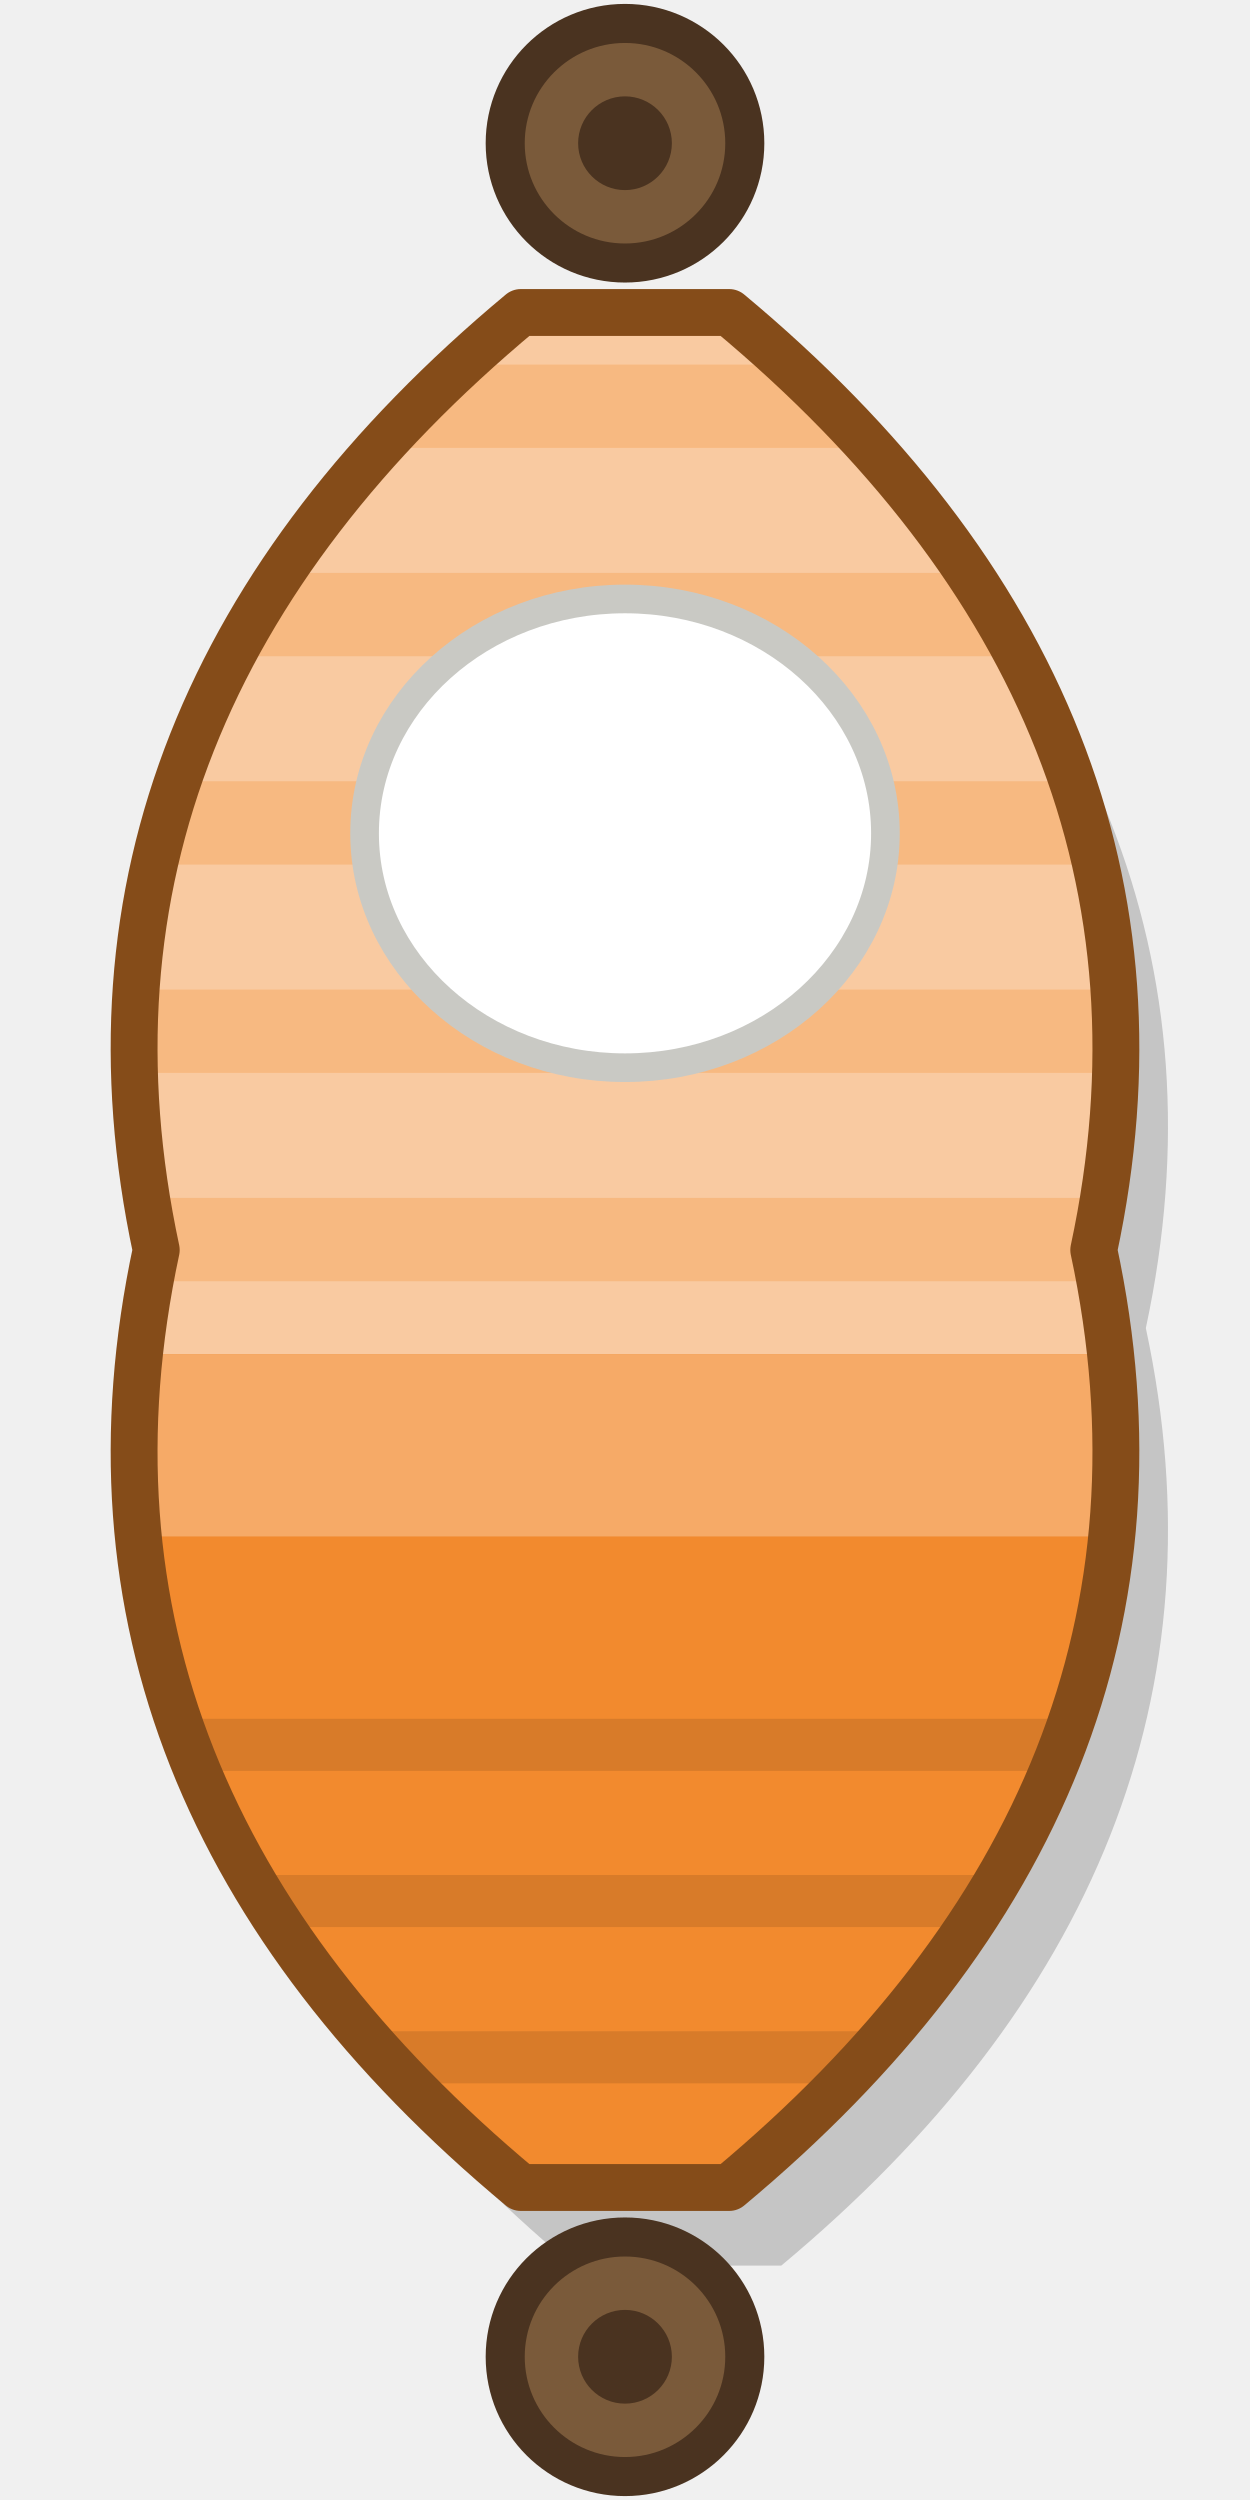
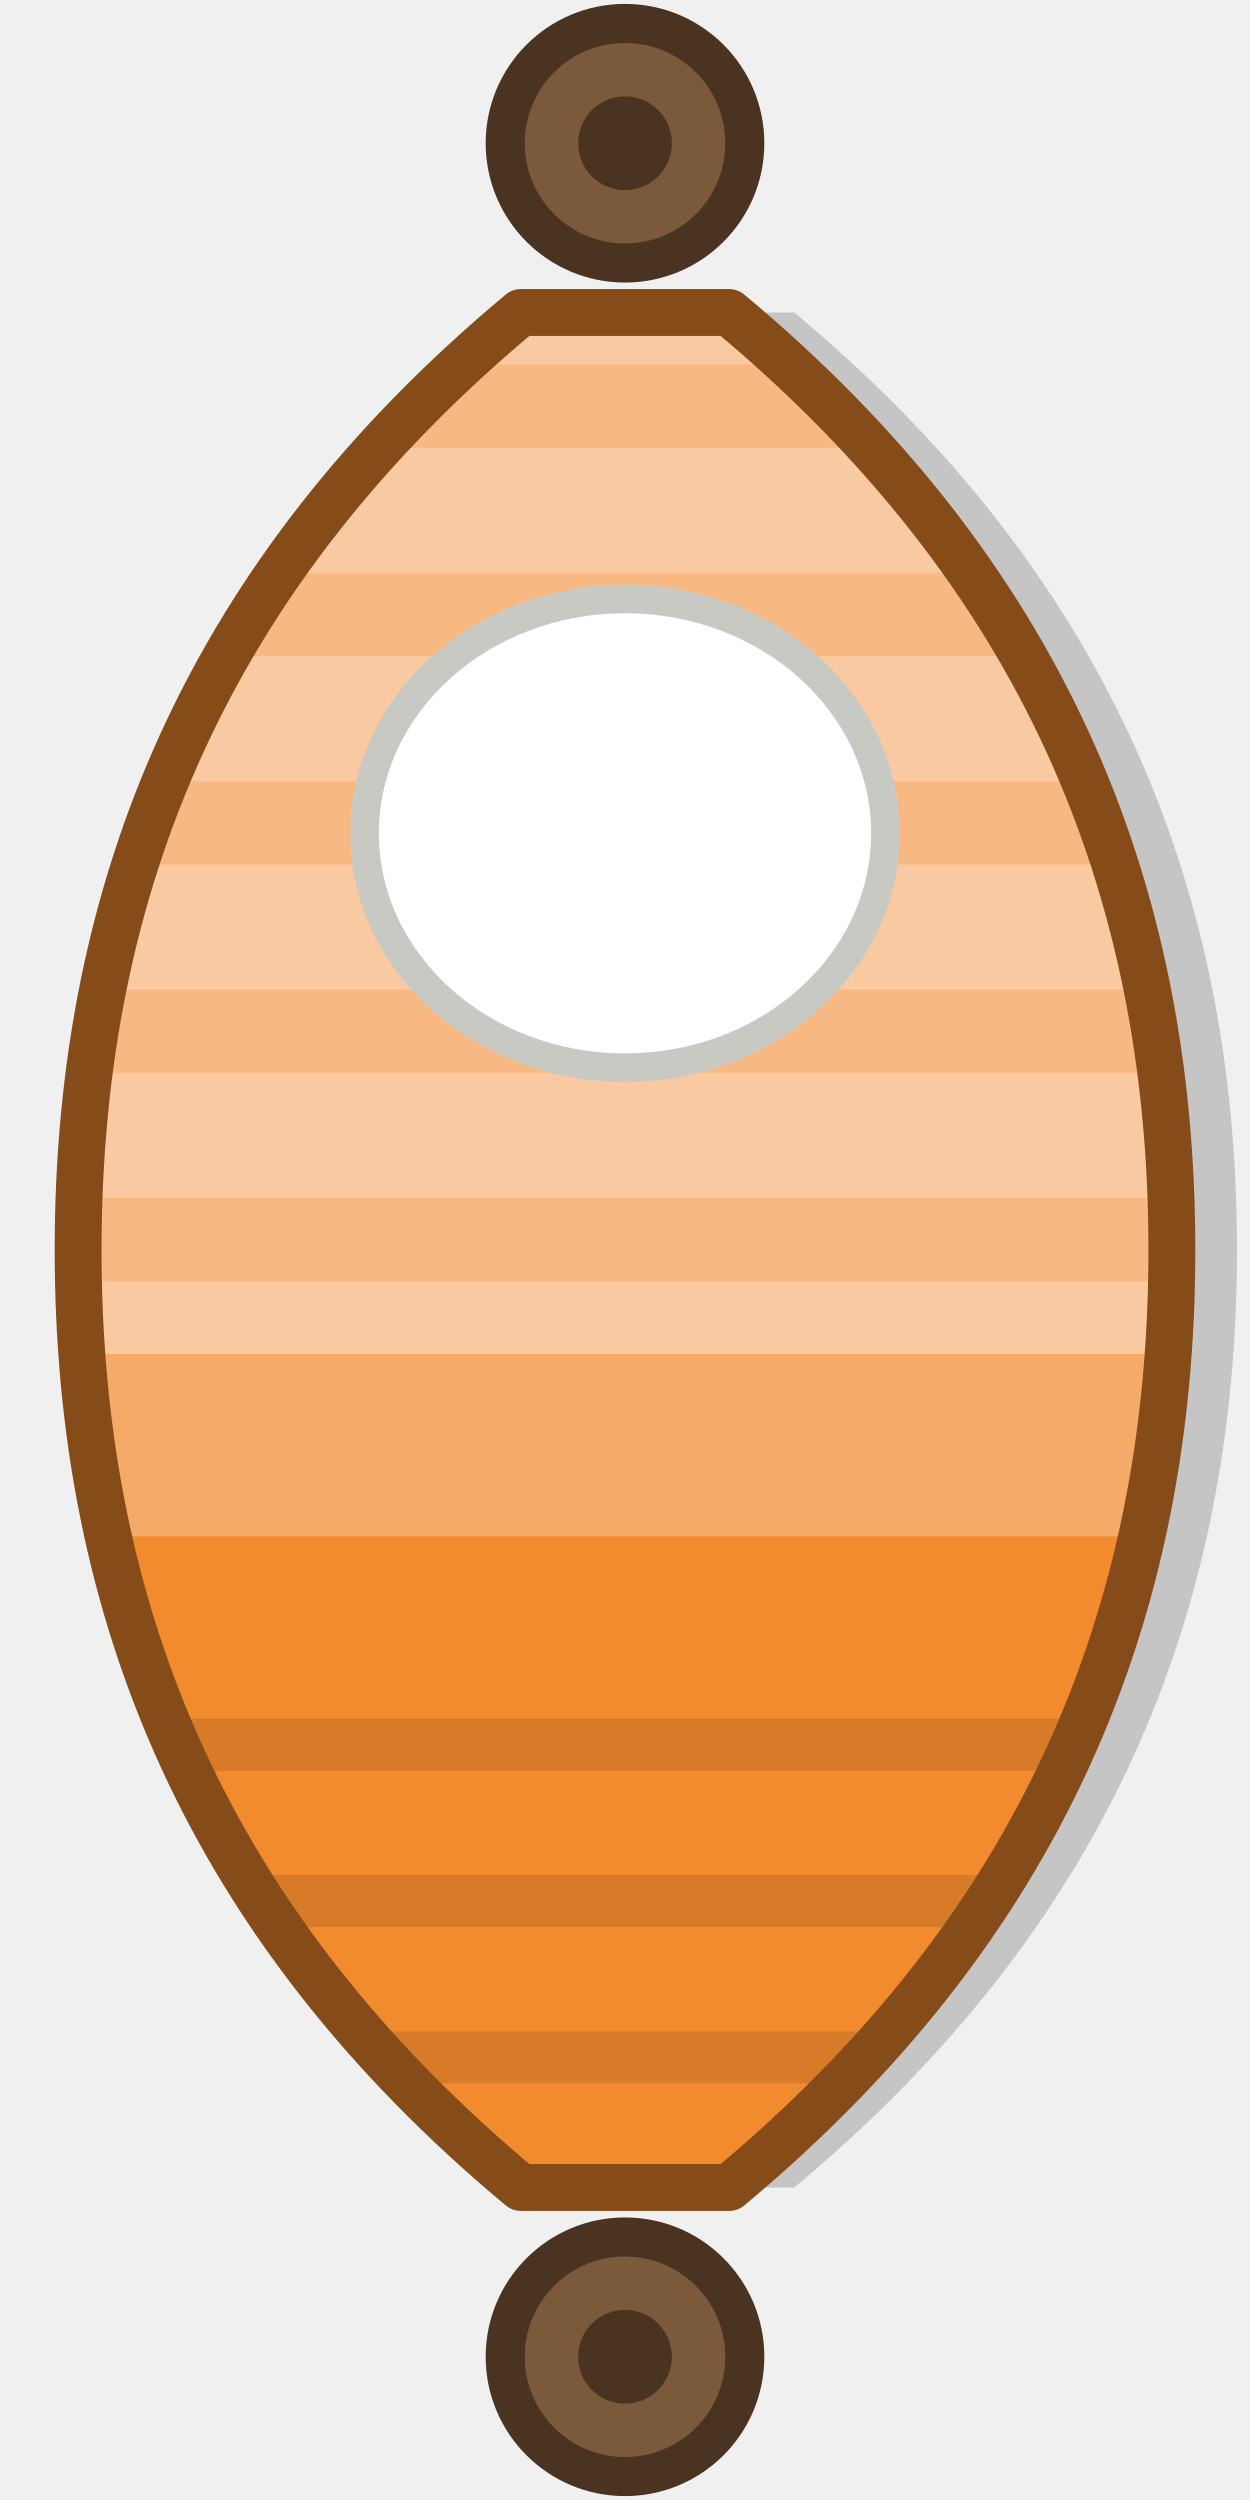
<svg xmlns="http://www.w3.org/2000/svg" width="96" height="192" viewBox="0 0 48 96">
  <defs>
    <clipPath id="h">
-       <path d="M20 12 L28 12 C40 22 45 34 42 48 C45 62 40 74 28 84 L20 84 C8 74 3 62 6 48 C3 34 8 22 20 12Z" />
+       <path d="M20 12 L28 12 C40 22 45 34 45 48 C45 62 40 74 28 84 L20 84 C8 74 3 62 3 48 C3 34 8 22 20 12Z" />
    </clipPath>
  </defs>
-   <path d="M20 12 L28 12 C40 22 45 34 42 48 C45 62 40 74 28 84 L20 84 C8 74 3 62 6 48 C3 34 8 22 20 12Z" fill="#000" opacity=".18" transform="translate(2 3)" />
-   <path d="M20 12 L28 12 C40 22 45 34 42 48 C45 62 40 74 28 84 L20 84 C8 74 3 62 6 48 C3 34 8 22 20 12Z" fill="#f9caa1" />
+   <path d="M20 12 L28 12 C40 22 45 34 45 48 C45 62 40 74 28 84 L20 84 C8 74 3 62 3 48 C3 34 8 22 20 12Z" fill="#000" opacity=".18" transform="translate(2.5 0)" />
+   <path d="M20 12 L28 12 C40 22 45 34 45 48 C45 62 40 74 28 84 L20 84 C8 74 3 62 3 48 C3 34 8 22 20 12Z" fill="#f9caa1" />
  <g clip-path="url(#h)">
    <rect x="0" y="14" width="48" height="3.2" rx="0" fill="#f7b377" opacity="0.75" />
    <rect x="0" y="22" width="48" height="3.2" rx="0" fill="#f7b377" opacity="0.75" />
    <rect x="0" y="30" width="48" height="3.2" rx="0" fill="#f7b377" opacity="0.75" />
    <rect x="0" y="38" width="48" height="3.2" rx="0" fill="#f7b377" opacity="0.75" />
    <rect x="0" y="46" width="48" height="3.2" rx="0" fill="#f7b377" opacity="0.75" />
    <rect x="0" y="52" width="48" height="40" rx="0" fill="#f28a2e" />
    <rect x="0" y="52" width="48" height="7" rx="0" fill="#f6ad6d" opacity="0.9" />
    <rect x="0" y="66" width="48" height="2" rx="0" fill="#bd6c24" opacity="0.5" />
    <rect x="0" y="72" width="48" height="2" rx="0" fill="#bd6c24" opacity="0.5" />
    <rect x="0" y="78" width="48" height="2" rx="0" fill="#bd6c24" opacity="0.5" />
  </g>
-   <path d="M20 12 L28 12 C40 22 45 34 42 48 C45 62 40 74 28 84 L20 84 C8 74 3 62 6 48 C3 34 8 22 20 12Z" fill="none" stroke="#854c19" stroke-width="1.8" stroke-linejoin="round" />
+   <path d="M20 12 L28 12 C40 22 45 34 45 48 C45 62 40 74 28 84 L20 84 C8 74 3 62 3 48 C3 34 8 22 20 12Z" fill="none" stroke="#854c19" stroke-width="1.8" stroke-linejoin="round" />
  <ellipse cx="24" cy="32" rx="10" ry="9" fill="#ffffff" stroke="#c9c9c4" stroke-width="1.1" />
  <circle cx="24" cy="5.5" r="4.6" fill="#7a5a3a" stroke="#4a3320" stroke-width="1.5" />
  <circle cx="24" cy="5.5" r="1.8" fill="#4a3320" />
  <circle cx="24" cy="90.5" r="4.6" fill="#7a5a3a" stroke="#4a3320" stroke-width="1.5" />
  <circle cx="24" cy="90.5" r="1.8" fill="#4a3320" />
</svg>
